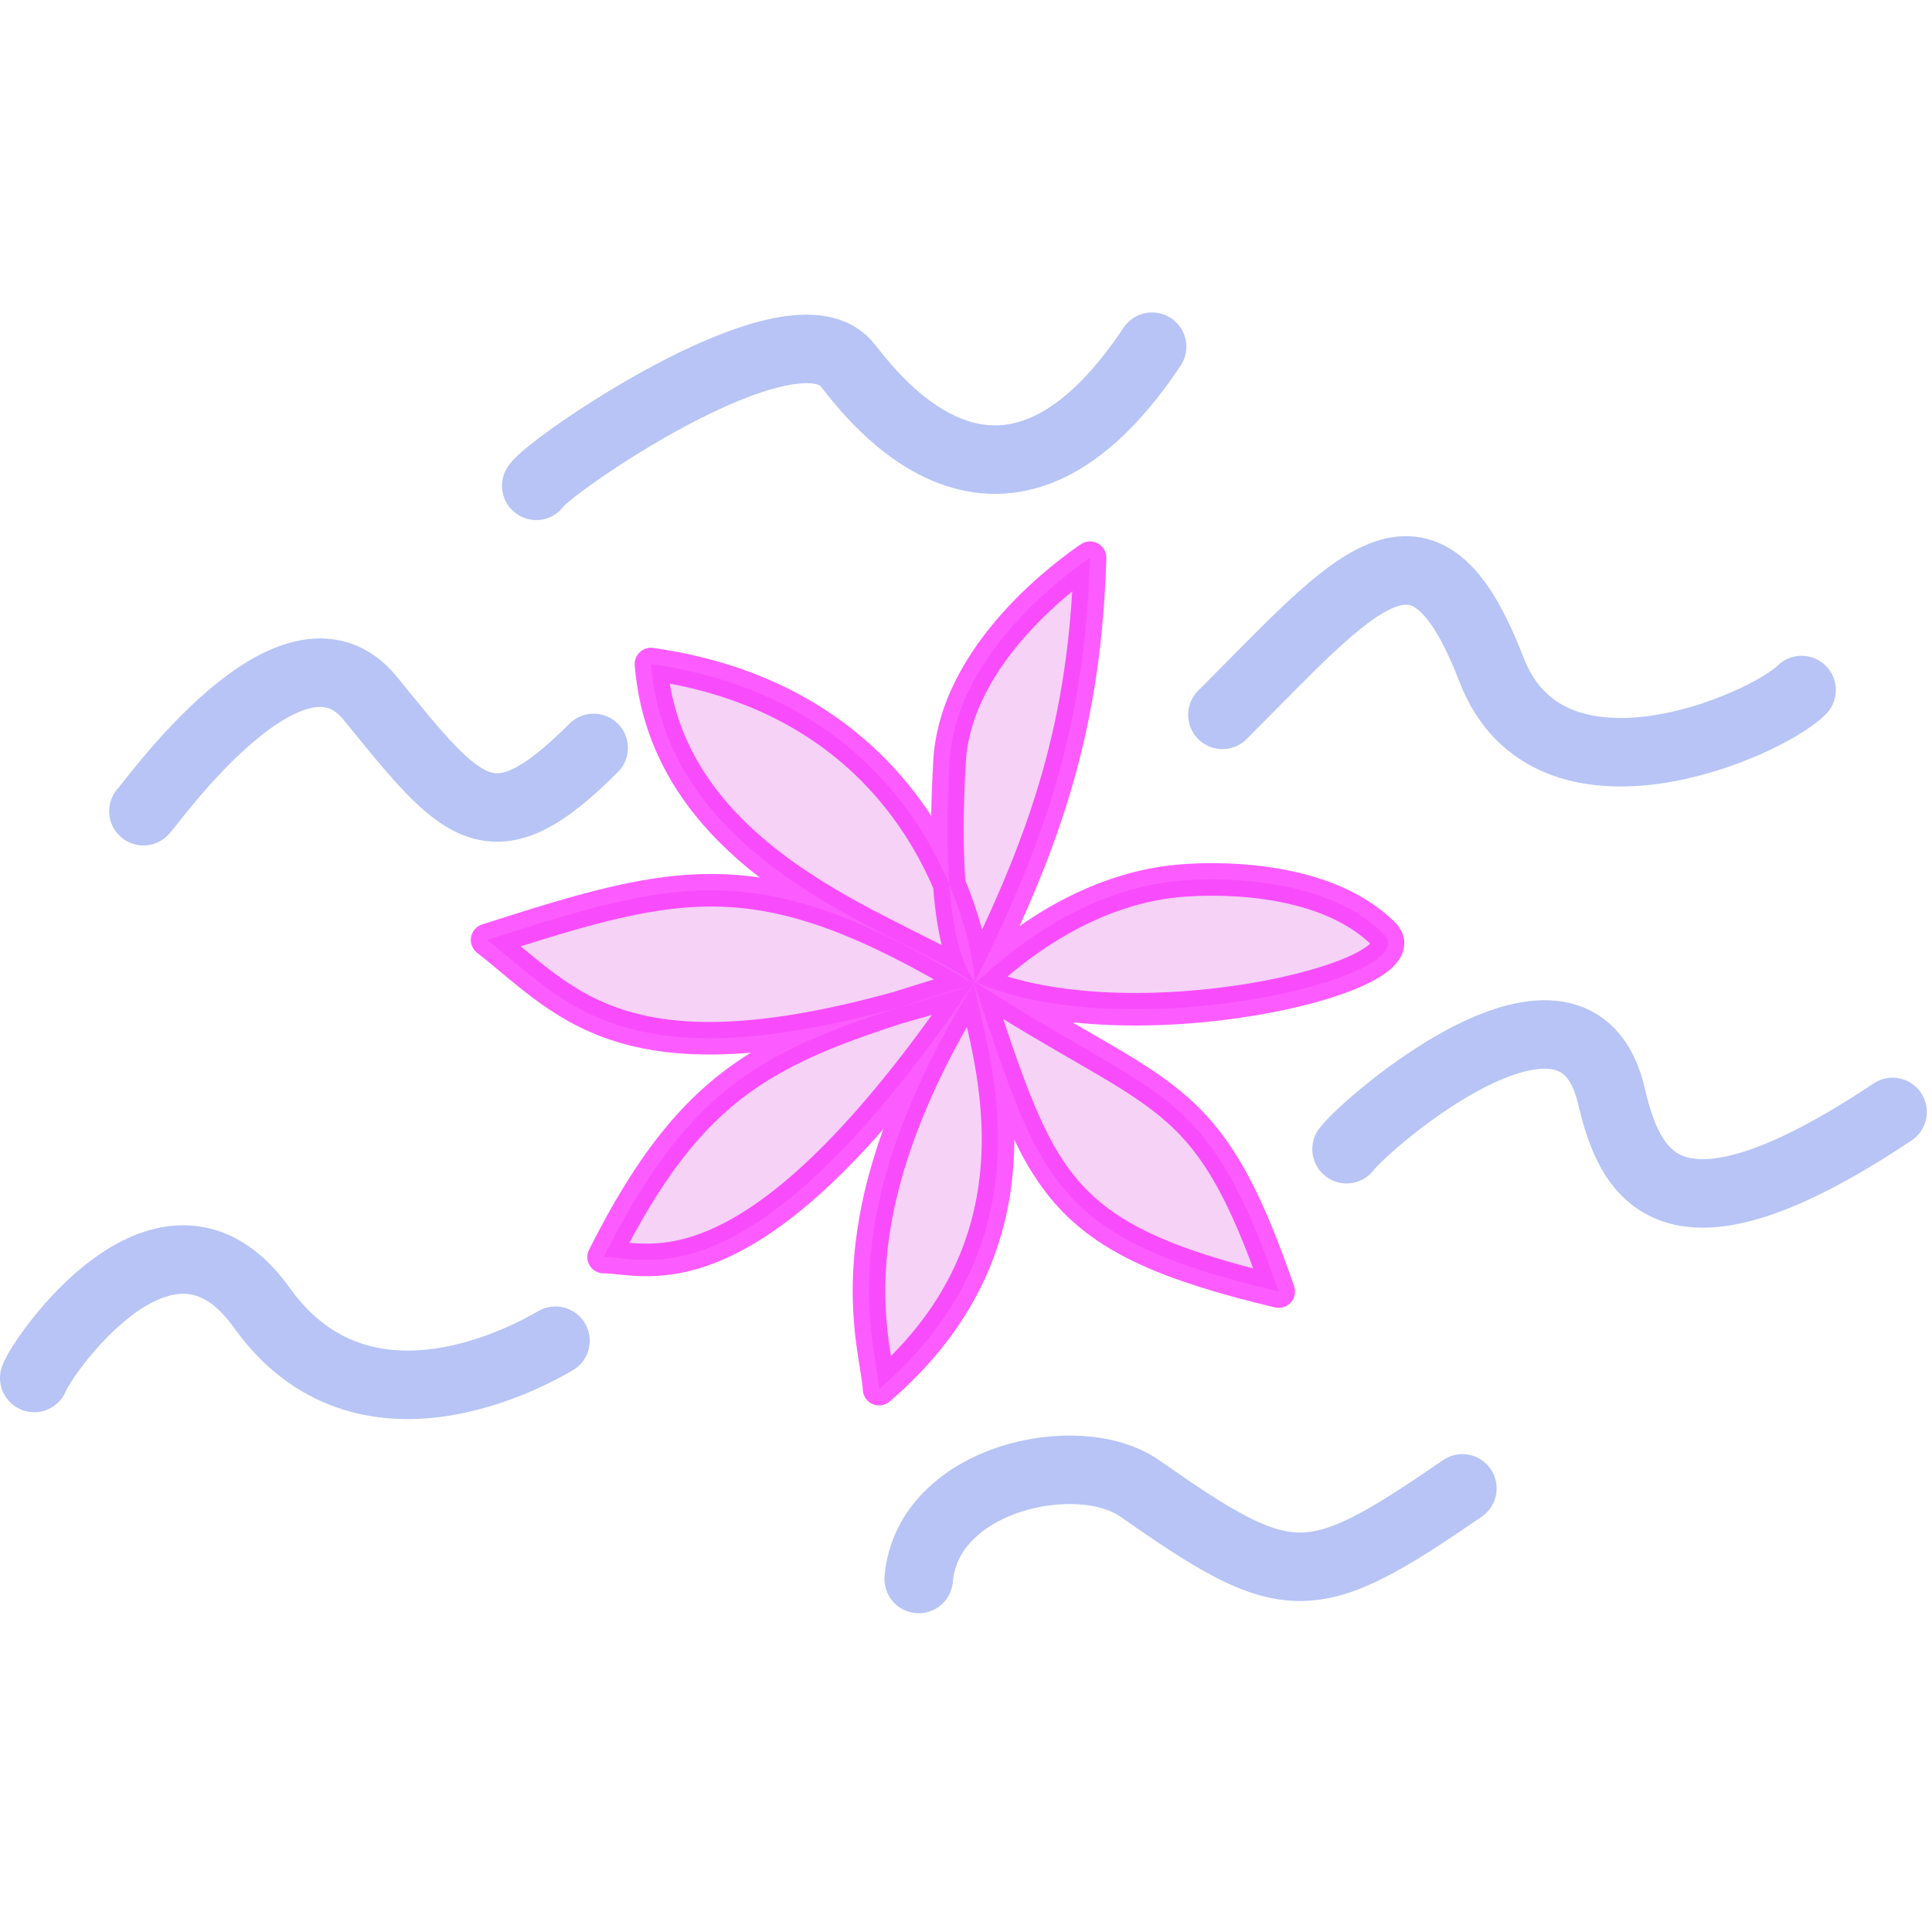
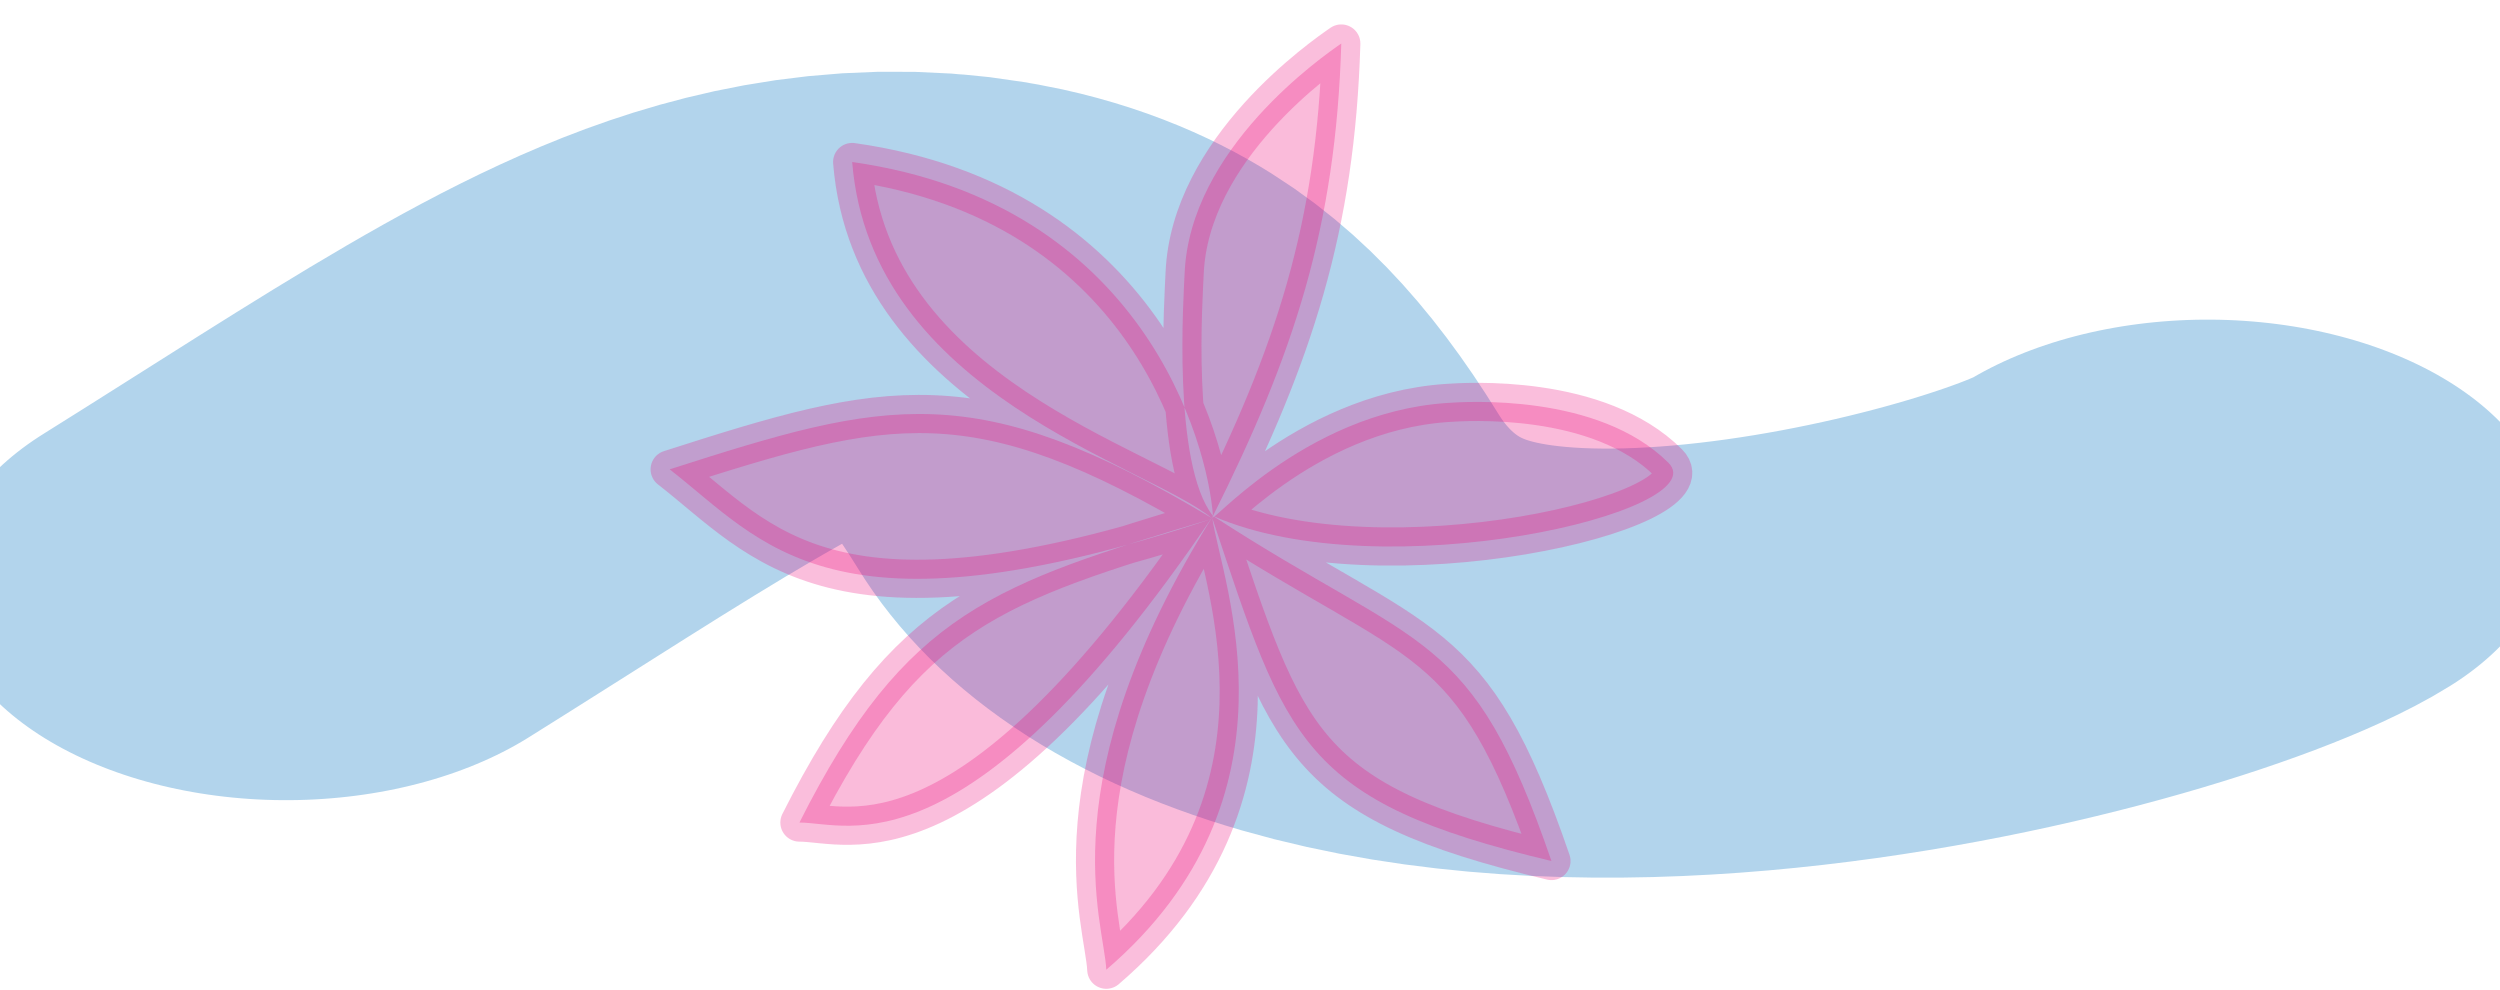
- <svg xmlns="http://www.w3.org/2000/svg" width="30" height="30" viewBox="0 0 235 159" version="1.1" xml:space="preserve" style="fill-rule:evenodd;clip-rule:evenodd;stroke-linecap:round;stroke-linejoin:round;stroke-miterlimit:1.5;">
-   <g transform="matrix(1,0,0,1,-2121.82,-1404.99)">
-     <g transform="matrix(1,0,0,1,-426.612,-157.528)">
-       <path d="M2667.01,1643.94C2662.5,1638.24 2663.84,1619.46 2663.91,1617.51C2664.44,1603.83 2679.02,1593.73 2681.02,1592.35C2680.43,1612.45 2675.8,1626.36 2667.01,1643.94C2666.12,1645.73 2676.72,1632.65 2692.59,1631.6C2694.59,1631.46 2709.1,1630.5 2716.75,1638.14C2722.04,1643.43 2685.57,1652.08 2667.01,1643.94C2689.93,1658.82 2695.2,1656.08 2703.97,1681.62C2676.61,1675.11 2675.06,1668.54 2666.93,1644.17C2668,1651.27 2677.39,1674.6 2655.36,1693.49C2655.11,1688.15 2648.89,1672.96 2667.01,1643.94C2640.09,1683.67 2627.2,1677.4 2621.85,1677.42C2633.47,1654.35 2643.22,1651.36 2666.94,1644.24C2625.19,1658.16 2617.95,1646.83 2607.68,1638.85C2631.43,1631.24 2641,1628.65 2666.87,1644.17C2659.9,1638.38 2629.66,1630.69 2627.61,1605.29C2659.42,1609.79 2666.44,1636.04 2667.01,1643.94Z" style="fill:rgb(227,125,229);fill-opacity:0.34;stroke:rgb(250,0,255);stroke-opacity:0.64;stroke-width:3.96px;" />
+ <svg xmlns="http://www.w3.org/2000/svg" width="100%" height="100%" viewBox="0 0 273 108" version="1.1" xml:space="preserve" style="fill-rule:evenodd;clip-rule:evenodd;stroke-linecap:round;stroke-linejoin:round;stroke-miterlimit:1.5;">
+   <g transform="matrix(1,0,0,1,-2107.94,-1430.07)">
+     <g transform="matrix(2.97835,0,0,1.8615,-5893.79,-1505.73)">
+       <path d="M2697.12,1611.47C2713.37,1595.23 2721.55,1584.4 2729.83,1605.93C2736.89,1624.3 2763.21,1612.81 2767.57,1608.45" style="fill:none;stroke:rgb(178,212,236);stroke-width:25.17px;" />
    </g>
    <g transform="matrix(1,0,0,1,-426.612,-157.528)">
-       <path d="M2697.12,1611.47C2713.37,1595.23 2721.55,1584.4 2729.83,1605.93C2736.89,1624.3 2763.21,1612.81 2767.57,1608.45" style="fill:none;stroke:rgb(142,162,239);stroke-opacity:0.64;stroke-width:8.33px;" />
-     </g>
-     <g transform="matrix(1,0,0,1,-426.612,-157.528)">
-       <path d="M2712.22,1664.3C2714.6,1661.12 2740.03,1639.12 2744.42,1657.76C2746.67,1667.32 2751.33,1677.98 2778.64,1659.77" style="fill:none;stroke:rgb(142,162,239);stroke-opacity:0.64;stroke-width:8.33px;" />
-     </g>
-     <g transform="matrix(1,0,0,1,-426.612,-157.528)">
-       <path d="M2660.18,1716.58C2661.24,1704.26 2679.57,1700.32 2687.06,1705.56C2705.2,1718.26 2707.81,1718.28 2726.31,1705.56" style="fill:none;stroke:rgb(142,162,239);stroke-opacity:0.64;stroke-width:8.33px;" />
-     </g>
-     <g transform="matrix(1,0,0,1,-436.793,-151.841)">
-       <path d="M2562.78,1686.44C2563.55,1684.12 2578.85,1661.64 2590.45,1677.89C2602.94,1695.37 2623.69,1683.35 2626.18,1681.91" style="fill:none;stroke:rgb(142,162,239);stroke-opacity:0.64;stroke-width:8.33px;" />
-     </g>
-     <g transform="matrix(1,0,0,1,-426.612,-157.528)">
-       <path d="M2565.88,1623.19C2566.59,1622.62 2583.98,1597.78 2593.47,1609.46C2604.69,1623.26 2608.16,1627.98 2620.64,1615.49" style="fill:none;stroke:rgb(142,162,239);stroke-opacity:0.64;stroke-width:8.33px;" />
-     </g>
-     <g transform="matrix(1,0,0,1,-426.612,-157.528)">
-       <path d="M2613.66,1583.61C2614.79,1581.48 2644.29,1560.95 2651.33,1568.7C2653.07,1570.61 2669.48,1595.32 2688.57,1566.69" style="fill:none;stroke:rgb(142,162,239);stroke-opacity:0.64;stroke-width:8.33px;" />
+       <path d="M2667.01,1643.94C2662.5,1638.24 2663.84,1619.46 2663.91,1617.51C2664.44,1603.83 2679.02,1593.73 2681.02,1592.35C2680.43,1612.45 2675.8,1626.36 2667.01,1643.94C2666.12,1645.73 2676.72,1632.65 2692.59,1631.6C2694.59,1631.46 2709.1,1630.5 2716.75,1638.14C2722.04,1643.43 2685.57,1652.08 2667.01,1643.94C2689.93,1658.82 2695.2,1656.08 2703.97,1681.62C2676.61,1675.11 2675.06,1668.54 2666.93,1644.17C2668,1651.27 2677.39,1674.6 2655.36,1693.49C2655.11,1688.15 2648.89,1672.96 2667.01,1643.94C2640.09,1683.67 2627.2,1677.4 2621.85,1677.42C2633.47,1654.35 2643.22,1651.36 2666.94,1644.24C2625.19,1658.16 2617.95,1646.83 2607.68,1638.85C2631.43,1631.24 2641,1628.65 2666.87,1644.17C2659.9,1638.38 2629.66,1630.69 2627.61,1605.29C2659.42,1609.79 2666.44,1636.04 2667.01,1643.94Z" style="fill:rgb(237,4,120);fill-opacity:0.27;stroke:rgb(237,4,120);stroke-opacity:0.26;stroke-width:4.17px;" />
    </g>
  </g>
</svg>
